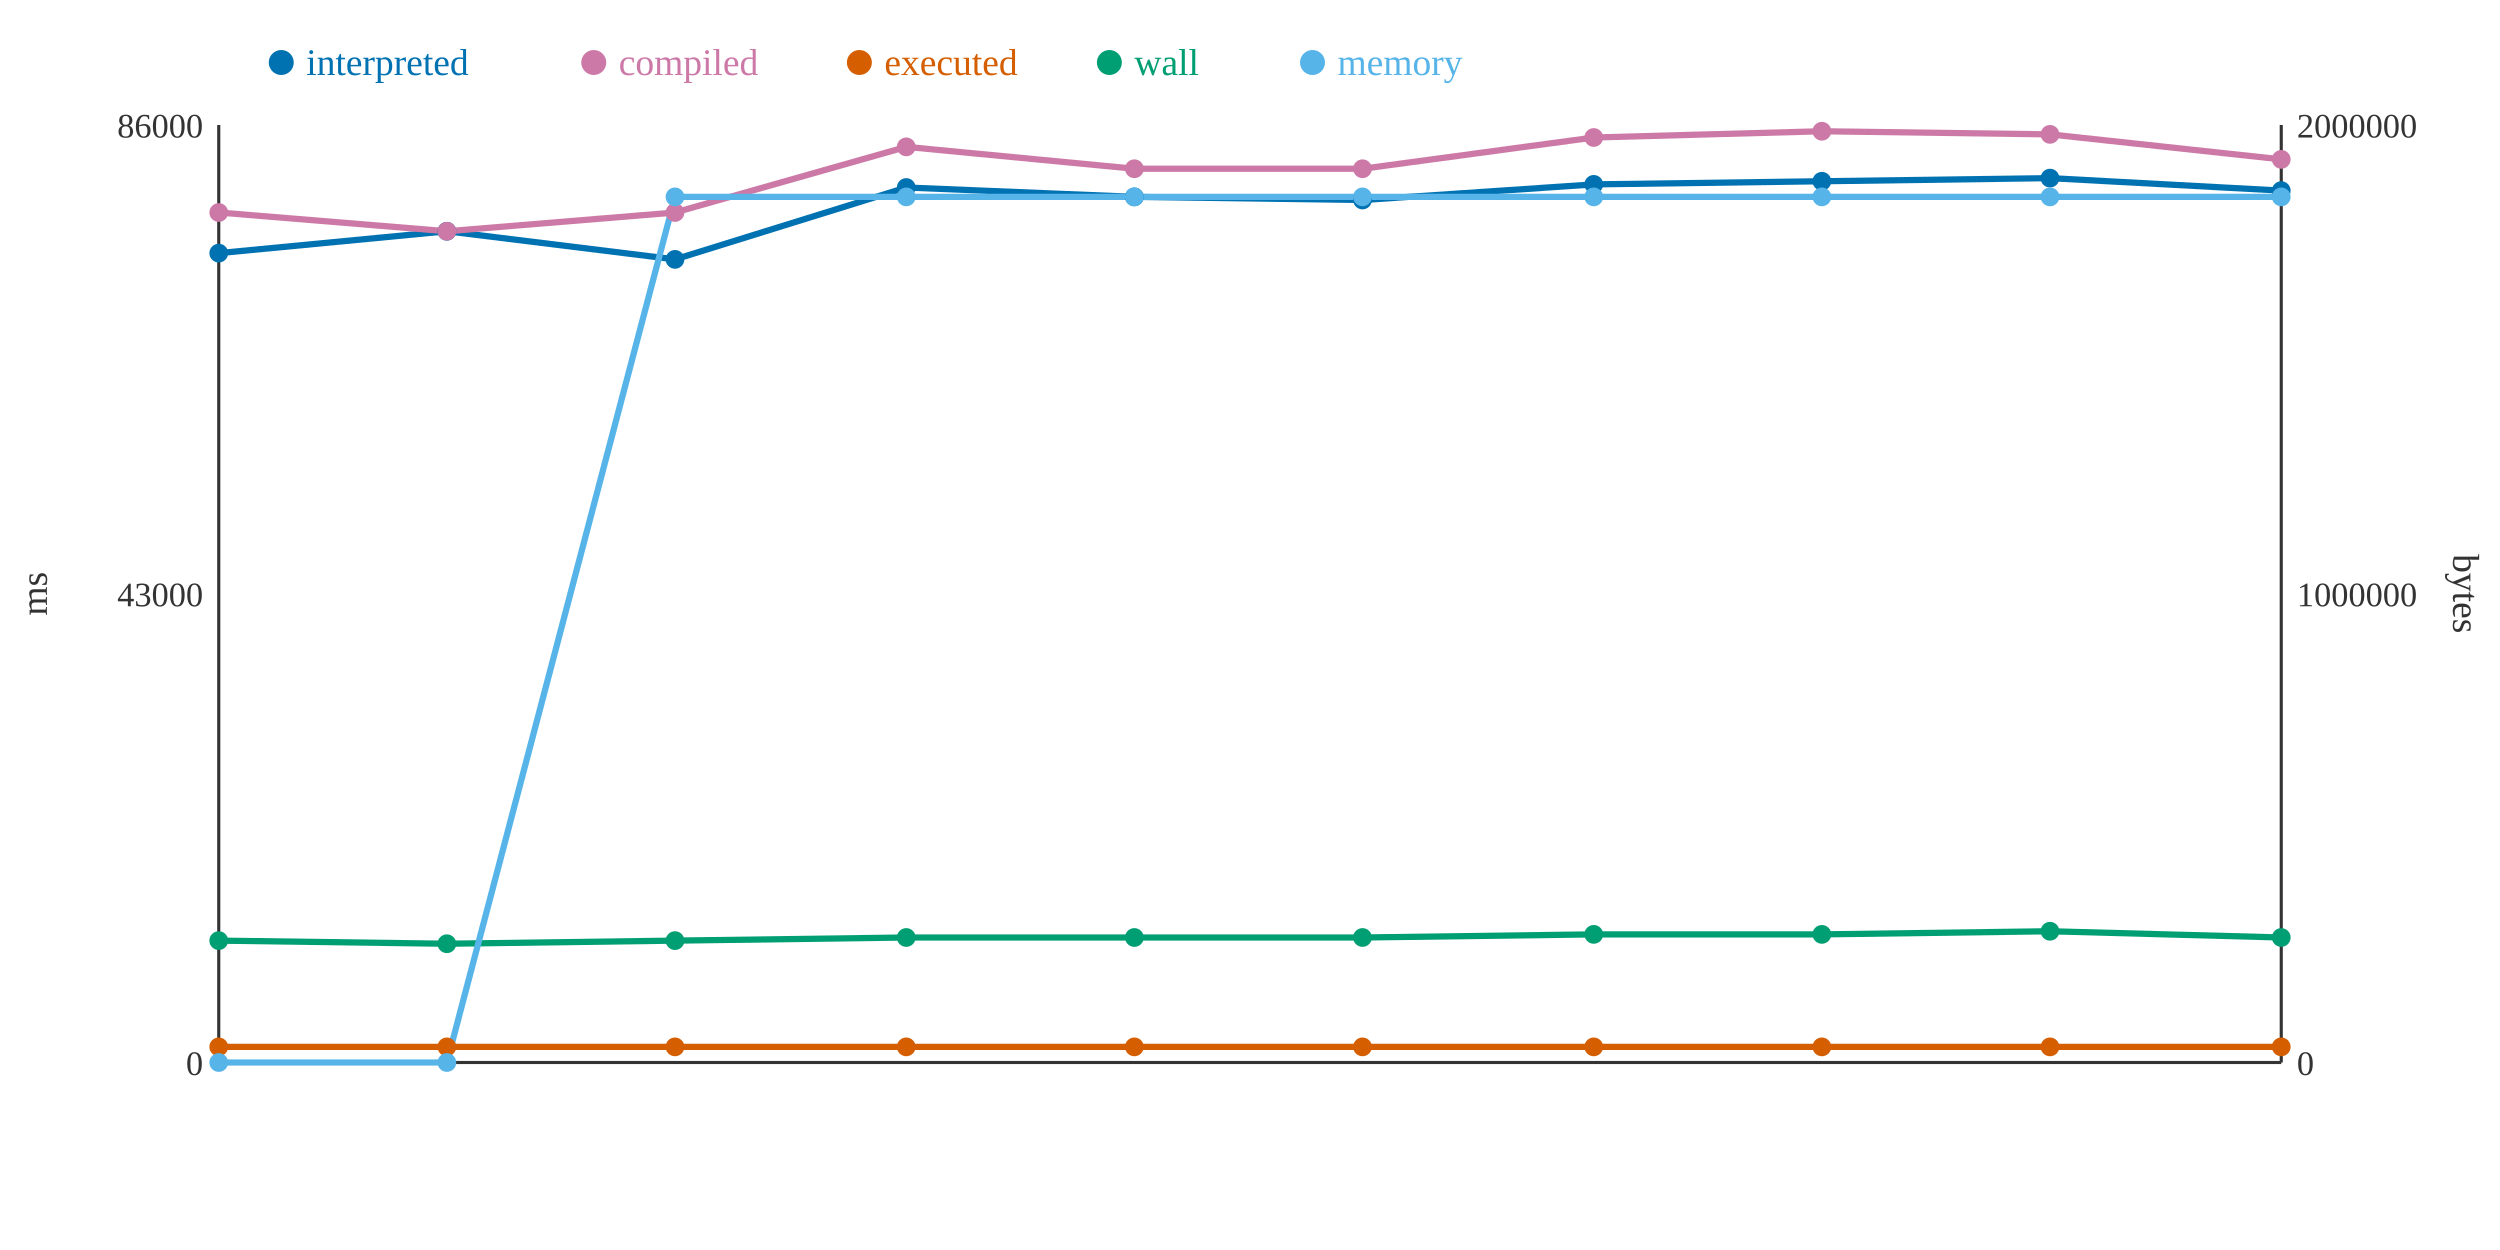
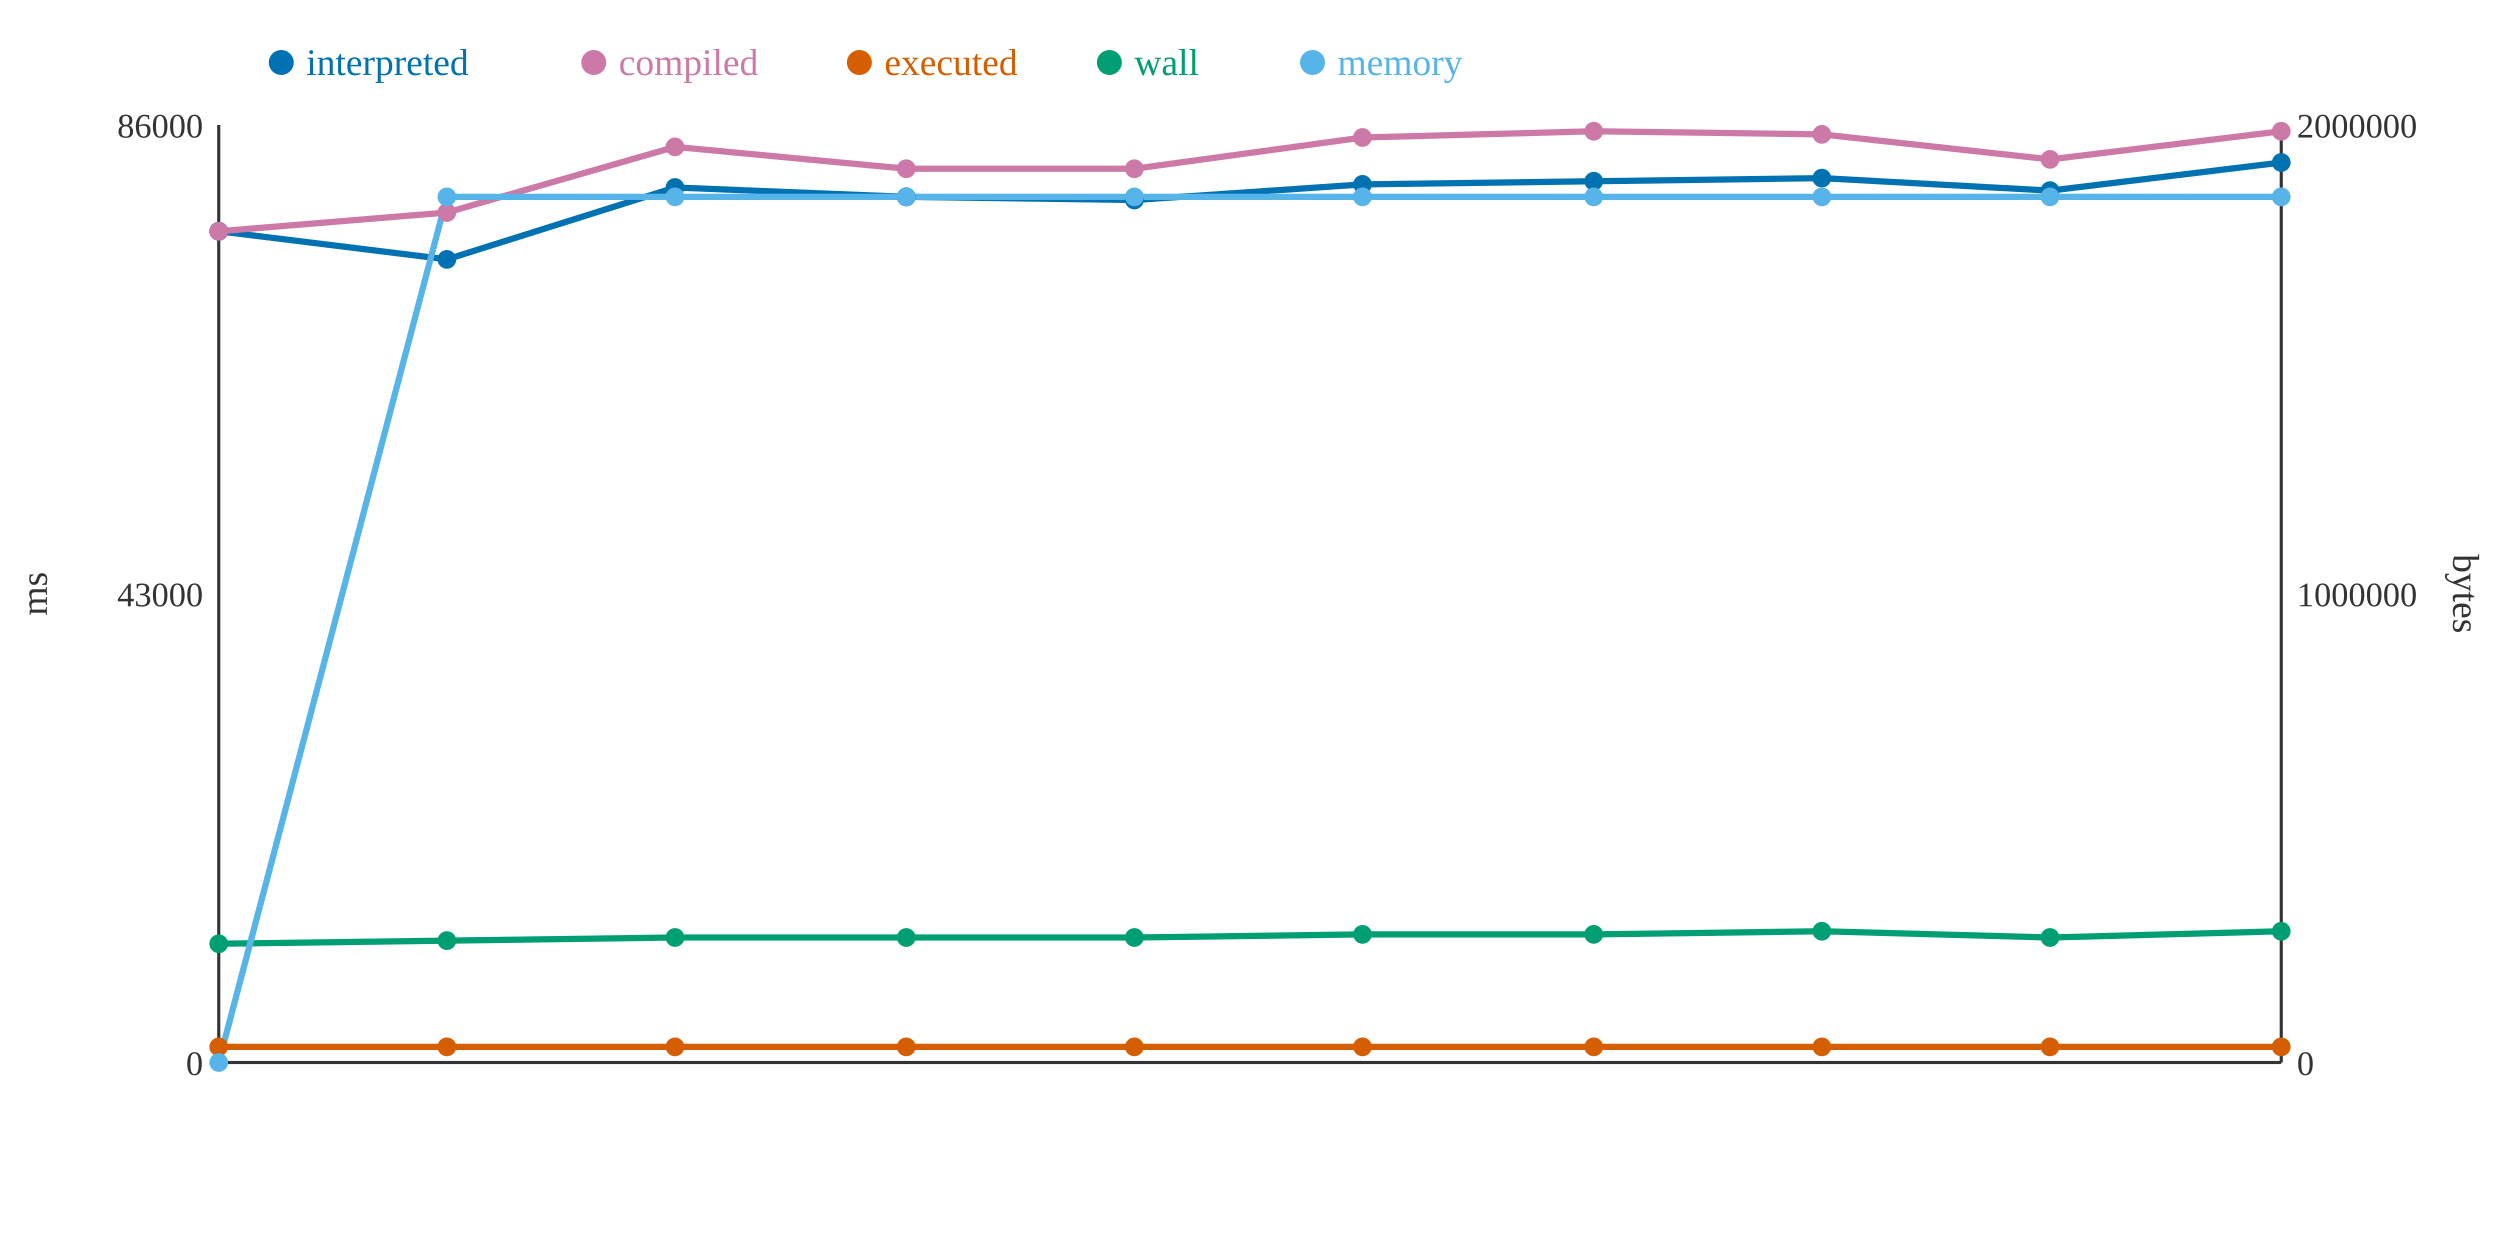
<svg xmlns="http://www.w3.org/2000/svg" width="800" height="400">
  <rect width="800" height="400" fill="white" />
  <line x1="70" y1="40" x2="70" y2="340" stroke="#333" stroke-width="1" />
  <line x1="70" y1="340" x2="730" y2="340" stroke="#333" stroke-width="1" />
  <line x1="730" y1="40" x2="730" y2="340" stroke="#333" stroke-width="1" />
  <text x="65" y="344" text-anchor="end" font-size="11" fill="#333">0</text>
  <text x="65" y="194" text-anchor="end" font-size="11" fill="#333">43000</text>
  <text x="65" y="44" text-anchor="end" font-size="11" fill="#333">86000</text>
  <text x="15" y="190" text-anchor="middle" font-size="12" fill="#333" transform="rotate(-90 15 190)">ms</text>
  <text x="735" y="344" text-anchor="start" font-size="11" fill="#333">0</text>
  <text x="735" y="194" text-anchor="start" font-size="11" fill="#333">1000000</text>
  <text x="735" y="44" text-anchor="start" font-size="11" fill="#333">2000000</text>
  <text x="785" y="190" text-anchor="middle" font-size="12" fill="#333" transform="rotate(90 785 190)">bytes</text>
-   <polyline points="70,81 143,74 216,83 290,60 363,63 436,64 510,59 583,58 656,57 730,61" fill="none" stroke="#0072B2" stroke-width="2" />
-   <polyline points="70,68 143,74 216,68 290,47 363,54 436,54 510,44 583,42 656,43 730,51" fill="none" stroke="#CC79A7" stroke-width="2" />
+   <polyline points="70,74 143,83 216,60 290,63 363,64 436,59 510,58 583,57 656,61 730,52" fill="none" stroke="#0072B2" stroke-width="2" />
+   <polyline points="70,74 143,68 216,47 290,54 363,54 436,44 510,42 583,43 656,51 730,42" fill="none" stroke="#CC79A7" stroke-width="2" />
  <polyline points="70,335 143,335 216,335 290,335 363,335 436,335 510,335 583,335 656,335 730,335" fill="none" stroke="#D55E00" stroke-width="2" />
-   <polyline points="70,301 143,302 216,301 290,300 363,300 436,300 510,299 583,299 656,298 730,300" fill="none" stroke="#009E73" stroke-width="2" />
-   <polyline points="70,340 143,340 216,63 290,63 363,63 436,63 510,63 583,63 656,63 730,63" fill="none" stroke="#56B4E9" stroke-width="2" />
-   <circle cx="70" cy="81" r="3" fill="#0072B2" />
-   <circle cx="70" cy="68" r="3" fill="#CC79A7" />
+   <polyline points="70,302 143,301 216,300 290,300 363,300 436,299 510,299 583,298 656,300 730,298" fill="none" stroke="#009E73" stroke-width="2" />
+   <polyline points="70,340 143,63 216,63 290,63 363,63 436,63 510,63 583,63 656,63 730,63" fill="none" stroke="#56B4E9" stroke-width="2" />
+   <circle cx="70" cy="74" r="3" fill="#0072B2" />
+   <circle cx="70" cy="74" r="3" fill="#CC79A7" />
  <circle cx="70" cy="335" r="3" fill="#D55E00" />
-   <circle cx="70" cy="301" r="3" fill="#009E73" />
+   <circle cx="70" cy="302" r="3" fill="#009E73" />
  <circle cx="70" cy="340" r="3" fill="#56B4E9" />
-   <circle cx="143" cy="74" r="3" fill="#0072B2" />
-   <circle cx="143" cy="74" r="3" fill="#CC79A7" />
+   <circle cx="143" cy="83" r="3" fill="#0072B2" />
+   <circle cx="143" cy="68" r="3" fill="#CC79A7" />
  <circle cx="143" cy="335" r="3" fill="#D55E00" />
-   <circle cx="143" cy="302" r="3" fill="#009E73" />
-   <circle cx="143" cy="340" r="3" fill="#56B4E9" />
-   <circle cx="216" cy="83" r="3" fill="#0072B2" />
-   <circle cx="216" cy="68" r="3" fill="#CC79A7" />
+   <circle cx="143" cy="301" r="3" fill="#009E73" />
+   <circle cx="143" cy="63" r="3" fill="#56B4E9" />
+   <circle cx="216" cy="60" r="3" fill="#0072B2" />
+   <circle cx="216" cy="47" r="3" fill="#CC79A7" />
  <circle cx="216" cy="335" r="3" fill="#D55E00" />
-   <circle cx="216" cy="301" r="3" fill="#009E73" />
+   <circle cx="216" cy="300" r="3" fill="#009E73" />
  <circle cx="216" cy="63" r="3" fill="#56B4E9" />
-   <circle cx="290" cy="60" r="3" fill="#0072B2" />
-   <circle cx="290" cy="47" r="3" fill="#CC79A7" />
+   <circle cx="290" cy="63" r="3" fill="#0072B2" />
+   <circle cx="290" cy="54" r="3" fill="#CC79A7" />
  <circle cx="290" cy="335" r="3" fill="#D55E00" />
  <circle cx="290" cy="300" r="3" fill="#009E73" />
  <circle cx="290" cy="63" r="3" fill="#56B4E9" />
-   <circle cx="363" cy="63" r="3" fill="#0072B2" />
+   <circle cx="363" cy="64" r="3" fill="#0072B2" />
  <circle cx="363" cy="54" r="3" fill="#CC79A7" />
  <circle cx="363" cy="335" r="3" fill="#D55E00" />
  <circle cx="363" cy="300" r="3" fill="#009E73" />
  <circle cx="363" cy="63" r="3" fill="#56B4E9" />
-   <circle cx="436" cy="64" r="3" fill="#0072B2" />
-   <circle cx="436" cy="54" r="3" fill="#CC79A7" />
+   <circle cx="436" cy="59" r="3" fill="#0072B2" />
+   <circle cx="436" cy="44" r="3" fill="#CC79A7" />
  <circle cx="436" cy="335" r="3" fill="#D55E00" />
-   <circle cx="436" cy="300" r="3" fill="#009E73" />
+   <circle cx="436" cy="299" r="3" fill="#009E73" />
  <circle cx="436" cy="63" r="3" fill="#56B4E9" />
-   <circle cx="510" cy="59" r="3" fill="#0072B2" />
-   <circle cx="510" cy="44" r="3" fill="#CC79A7" />
+   <circle cx="510" cy="58" r="3" fill="#0072B2" />
+   <circle cx="510" cy="42" r="3" fill="#CC79A7" />
  <circle cx="510" cy="335" r="3" fill="#D55E00" />
  <circle cx="510" cy="299" r="3" fill="#009E73" />
  <circle cx="510" cy="63" r="3" fill="#56B4E9" />
-   <circle cx="583" cy="58" r="3" fill="#0072B2" />
-   <circle cx="583" cy="42" r="3" fill="#CC79A7" />
+   <circle cx="583" cy="57" r="3" fill="#0072B2" />
+   <circle cx="583" cy="43" r="3" fill="#CC79A7" />
  <circle cx="583" cy="335" r="3" fill="#D55E00" />
-   <circle cx="583" cy="299" r="3" fill="#009E73" />
+   <circle cx="583" cy="298" r="3" fill="#009E73" />
  <circle cx="583" cy="63" r="3" fill="#56B4E9" />
-   <circle cx="656" cy="57" r="3" fill="#0072B2" />
-   <circle cx="656" cy="43" r="3" fill="#CC79A7" />
+   <circle cx="656" cy="61" r="3" fill="#0072B2" />
+   <circle cx="656" cy="51" r="3" fill="#CC79A7" />
  <circle cx="656" cy="335" r="3" fill="#D55E00" />
-   <circle cx="656" cy="298" r="3" fill="#009E73" />
+   <circle cx="656" cy="300" r="3" fill="#009E73" />
  <circle cx="656" cy="63" r="3" fill="#56B4E9" />
-   <circle cx="730" cy="61" r="3" fill="#0072B2" />
-   <circle cx="730" cy="51" r="3" fill="#CC79A7" />
+   <circle cx="730" cy="52" r="3" fill="#0072B2" />
+   <circle cx="730" cy="42" r="3" fill="#CC79A7" />
  <circle cx="730" cy="335" r="3" fill="#D55E00" />
-   <circle cx="730" cy="300" r="3" fill="#009E73" />
+   <circle cx="730" cy="298" r="3" fill="#009E73" />
  <circle cx="730" cy="63" r="3" fill="#56B4E9" />
  <circle cx="90" cy="20" r="4" fill="#0072B2" />
  <text x="98" y="24" text-anchor="start" font-size="12" fill="#0072B2">interpreted</text>
  <circle cx="190" cy="20" r="4" fill="#CC79A7" />
  <text x="198" y="24" text-anchor="start" font-size="12" fill="#CC79A7">compiled</text>
  <circle cx="275" cy="20" r="4" fill="#D55E00" />
  <text x="283" y="24" text-anchor="start" font-size="12" fill="#D55E00">executed</text>
  <circle cx="355" cy="20" r="4" fill="#009E73" />
  <text x="363" y="24" text-anchor="start" font-size="12" fill="#009E73">wall</text>
  <circle cx="420" cy="20" r="4" fill="#56B4E9" />
  <text x="428" y="24" text-anchor="start" font-size="12" fill="#56B4E9">memory</text>
</svg>
